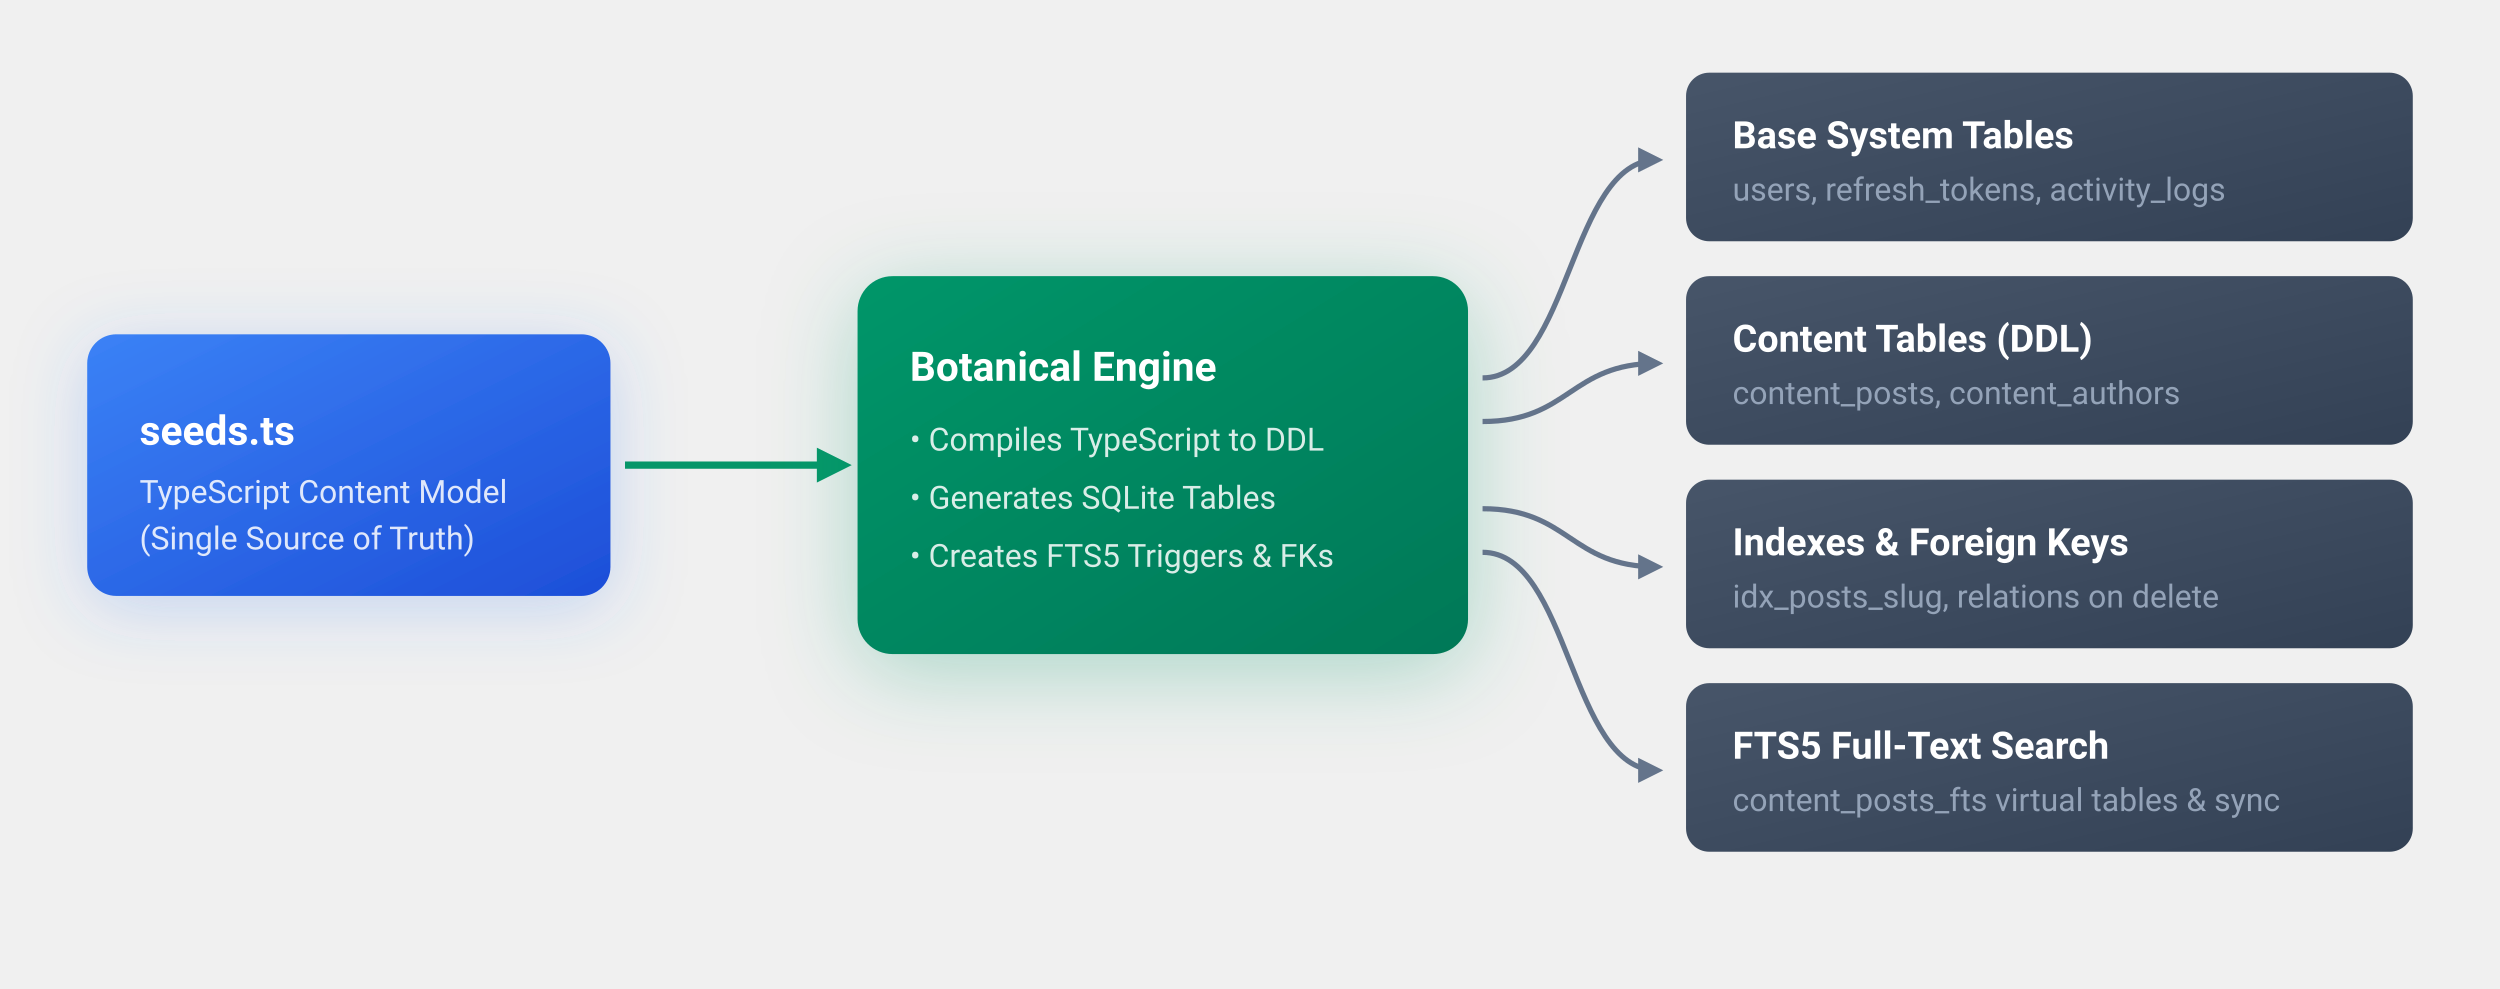
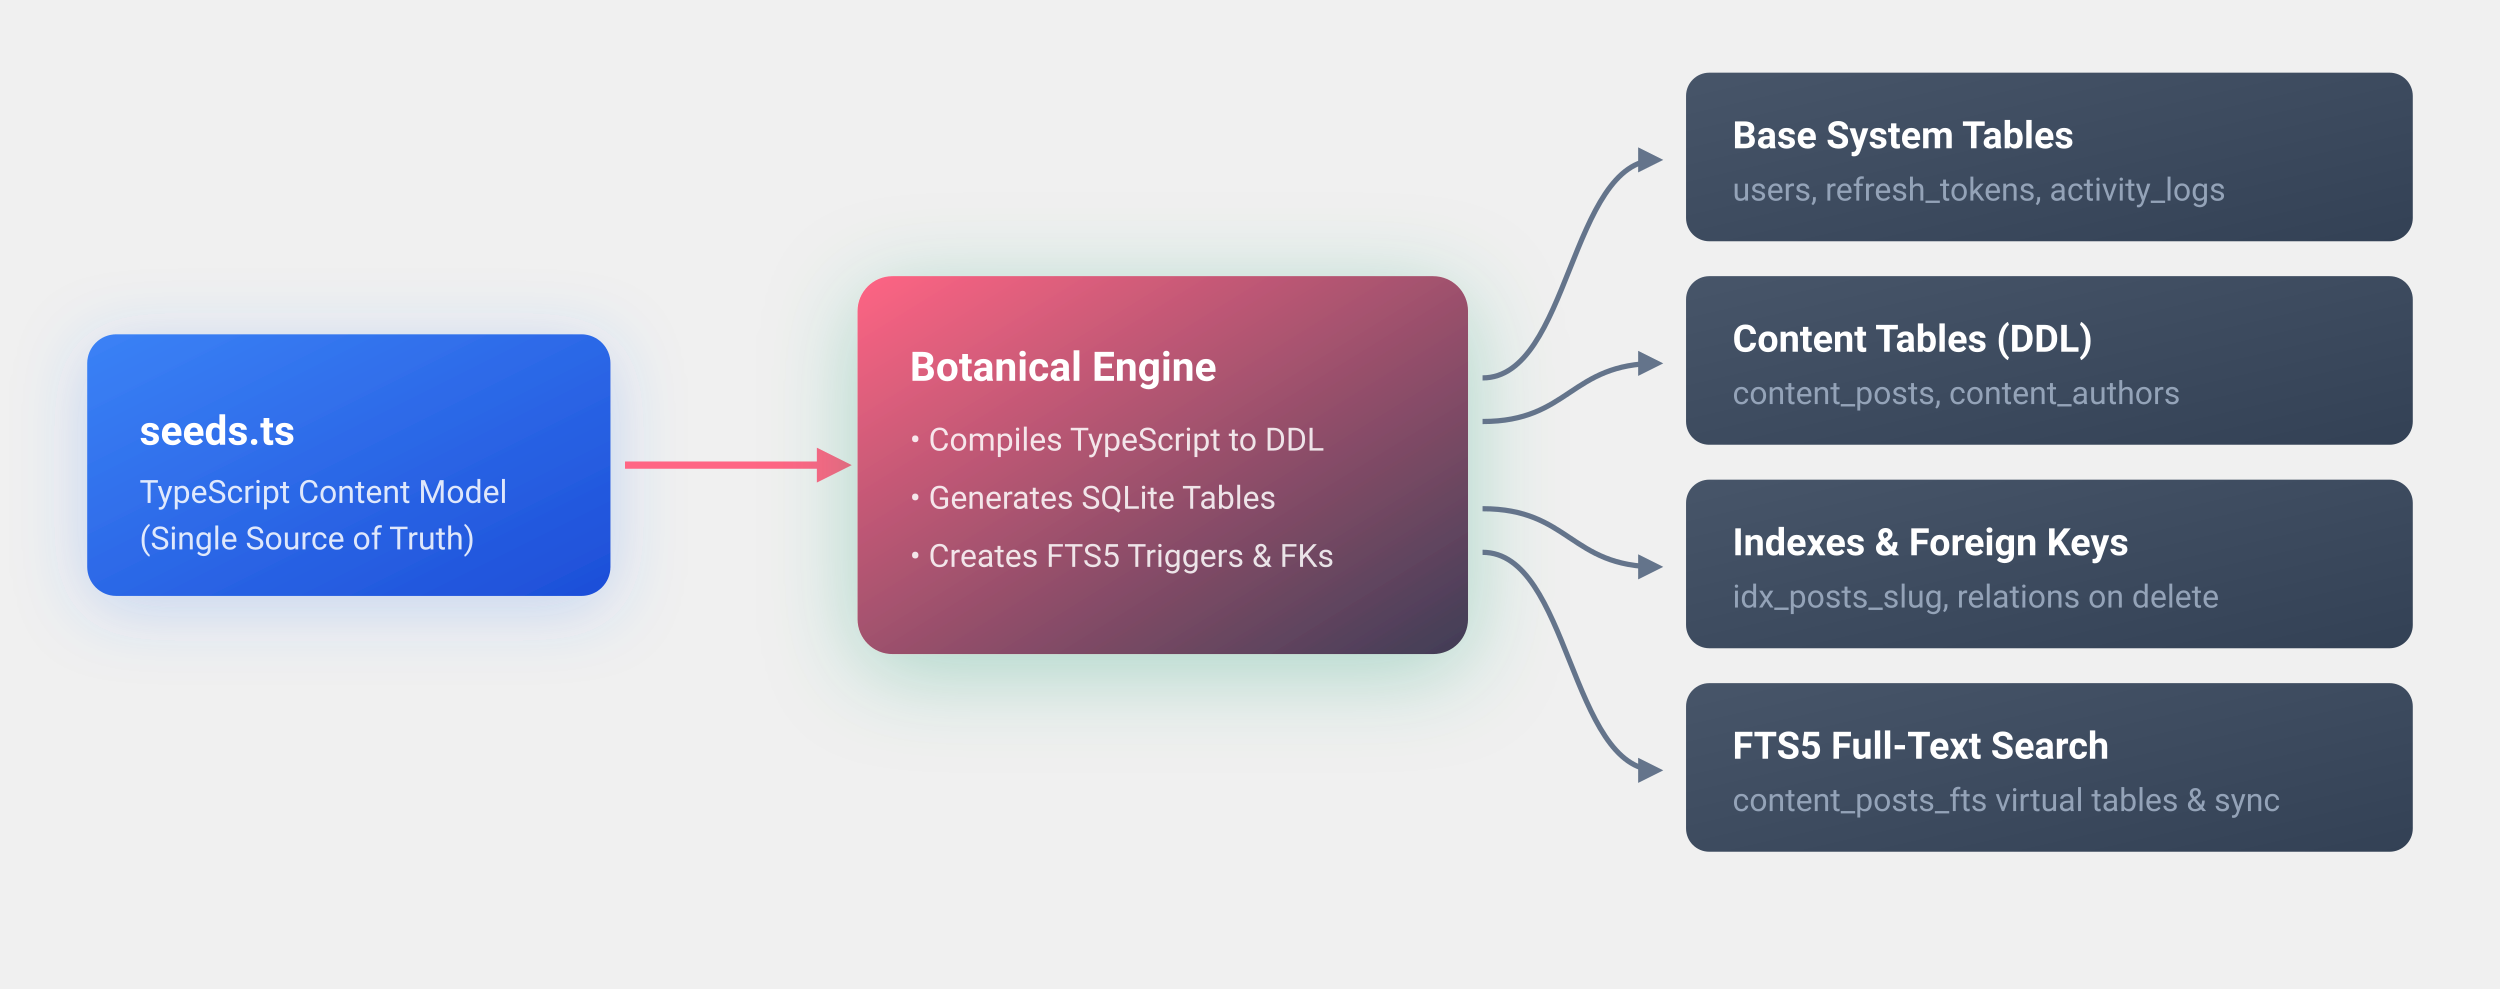
<svg xmlns="http://www.w3.org/2000/svg" viewBox="0 0 860 340" width="100%" height="100%">
  <defs>
    <linearGradient id="sourceGrad" x1="0%" y1="0%" x2="100%" y2="100%">
      <stop offset="0%" stop-color="#3b82f6" />
      <stop offset="100%" stop-color="#1d4ed8" />
    </linearGradient>
    <linearGradient id="engineGrad" x1="0%" y1="0%" x2="100%" y2="100%">
-       <stop offset="0%" stop-color="#059669" />
-       <stop offset="100%" stop-color="#047857" />
+       <stop offset="0%" stop-color="#FF6584" />
+       <stop offset="100%" stop-color="#3F3D56" />
    </linearGradient>
    <linearGradient id="targetGrad" x1="0%" y1="0%" x2="100%" y2="100%">
      <stop offset="0%" stop-color="#475569" />
      <stop offset="100%" stop-color="#334155" />
    </linearGradient>
    <marker id="arrow" viewBox="0 0 10 10" refX="6" refY="5" markerWidth="6" markerHeight="6" orient="auto">
-       <path d="M 0 1 L 8 5 L 0 9 z" fill="#059669" />
+       <path d="M 0 1 L 8 5 L 0 9 z" fill="#FF6584" />
    </marker>
    <marker id="arrow-sub" viewBox="0 0 10 10" refX="6" refY="5" markerWidth="6" markerHeight="6" orient="auto">
      <path d="M 0 1 L 8 5 L 0 9 z" fill="#64748b" />
    </marker>
  </defs>
  <style>
    .card-title { font-family: -apple-system, BlinkMacSystemFont, "Segoe UI", Roboto, sans-serif; font-size: 14px; font-weight: 700; fill: #ffffff; }
    .card-sub { font-family: -apple-system, BlinkMacSystemFont, "Segoe UI", Roboto, sans-serif; font-size: 11px; fill: rgba(255, 255, 255, 0.85); }
    .table-title { font-family: -apple-system, BlinkMacSystemFont, "Segoe UI", Roboto, sans-serif; font-size: 13px; font-weight: 600; fill: #ffffff; }
    .table-sub { font-family: -apple-system, BlinkMacSystemFont, "Segoe UI", Roboto, sans-serif; font-size: 11px; fill: #94a3b8; }
  </style>
  <g transform="translate(30, 115)">
    <rect width="180" height="90" rx="10" fill="url(#sourceGrad)" filter="drop-shadow(0 4px 12px rgba(59, 130, 246, 0.25))" />
    <text x="18" y="38" class="card-title">seeds.ts</text>
    <text x="18" y="58" class="card-sub">TypeScript Content Model</text>
    <text x="18" y="74" class="card-sub">(Single Source of Truth)</text>
  </g>
-   <path d="M 215 160 L 290 160" stroke="#059669" stroke-width="2.5" marker-end="url(#arrow)" />
+   <path d="M 215 160 L 290 160" stroke="#FF6584" stroke-width="2.5" marker-end="url(#arrow)" />
  <g transform="translate(295, 95)">
    <rect width="210" height="130" rx="12" fill="url(#engineGrad)" filter="drop-shadow(0 6px 16px rgba(5, 150, 105, 0.3))" />
    <text x="18" y="36" class="card-title">Botanical Engine</text>
    <text x="18" y="60" class="card-sub">• Compiles TypeScript to DDL</text>
    <text x="18" y="80" class="card-sub">• Generates SQLite Tables</text>
    <text x="18" y="100" class="card-sub">• Creates FTS5 Triggers &amp; FKs</text>
  </g>
  <path d="M 510 130 C 540 130, 540 55, 570 55" fill="none" stroke="#64748b" stroke-width="1.8" marker-end="url(#arrow-sub)" />
  <path d="M 510 145 C 540 145, 540 125, 570 125" fill="none" stroke="#64748b" stroke-width="1.8" marker-end="url(#arrow-sub)" />
  <path d="M 510 175 C 540 175, 540 195, 570 195" fill="none" stroke="#64748b" stroke-width="1.8" marker-end="url(#arrow-sub)" />
  <path d="M 510 190 C 540 190, 540 265, 570 265" fill="none" stroke="#64748b" stroke-width="1.8" marker-end="url(#arrow-sub)" />
  <g transform="translate(580, 25)">
    <rect width="250" height="58" rx="8" fill="url(#targetGrad)" />
    <text x="16" y="26" class="table-title">Base System Tables</text>
    <text x="16" y="44" class="table-sub">users, refresh_tokens, activity_logs</text>
  </g>
  <g transform="translate(580, 95)">
    <rect width="250" height="58" rx="8" fill="url(#targetGrad)" />
    <text x="16" y="26" class="table-title">Content Tables (DDL)</text>
    <text x="16" y="44" class="table-sub">content_posts, content_authors</text>
  </g>
  <g transform="translate(580, 165)">
    <rect width="250" height="58" rx="8" fill="url(#targetGrad)" />
    <text x="16" y="26" class="table-title">Indexes &amp; Foreign Keys</text>
    <text x="16" y="44" class="table-sub">idx_posts_slug, relations on delete</text>
  </g>
  <g transform="translate(580, 235)">
    <rect width="250" height="58" rx="8" fill="url(#targetGrad)" />
    <text x="16" y="26" class="table-title">FTS5 Full-Text Search</text>
    <text x="16" y="44" class="table-sub">content_posts_fts virtual tables &amp; sync</text>
  </g>
</svg>
